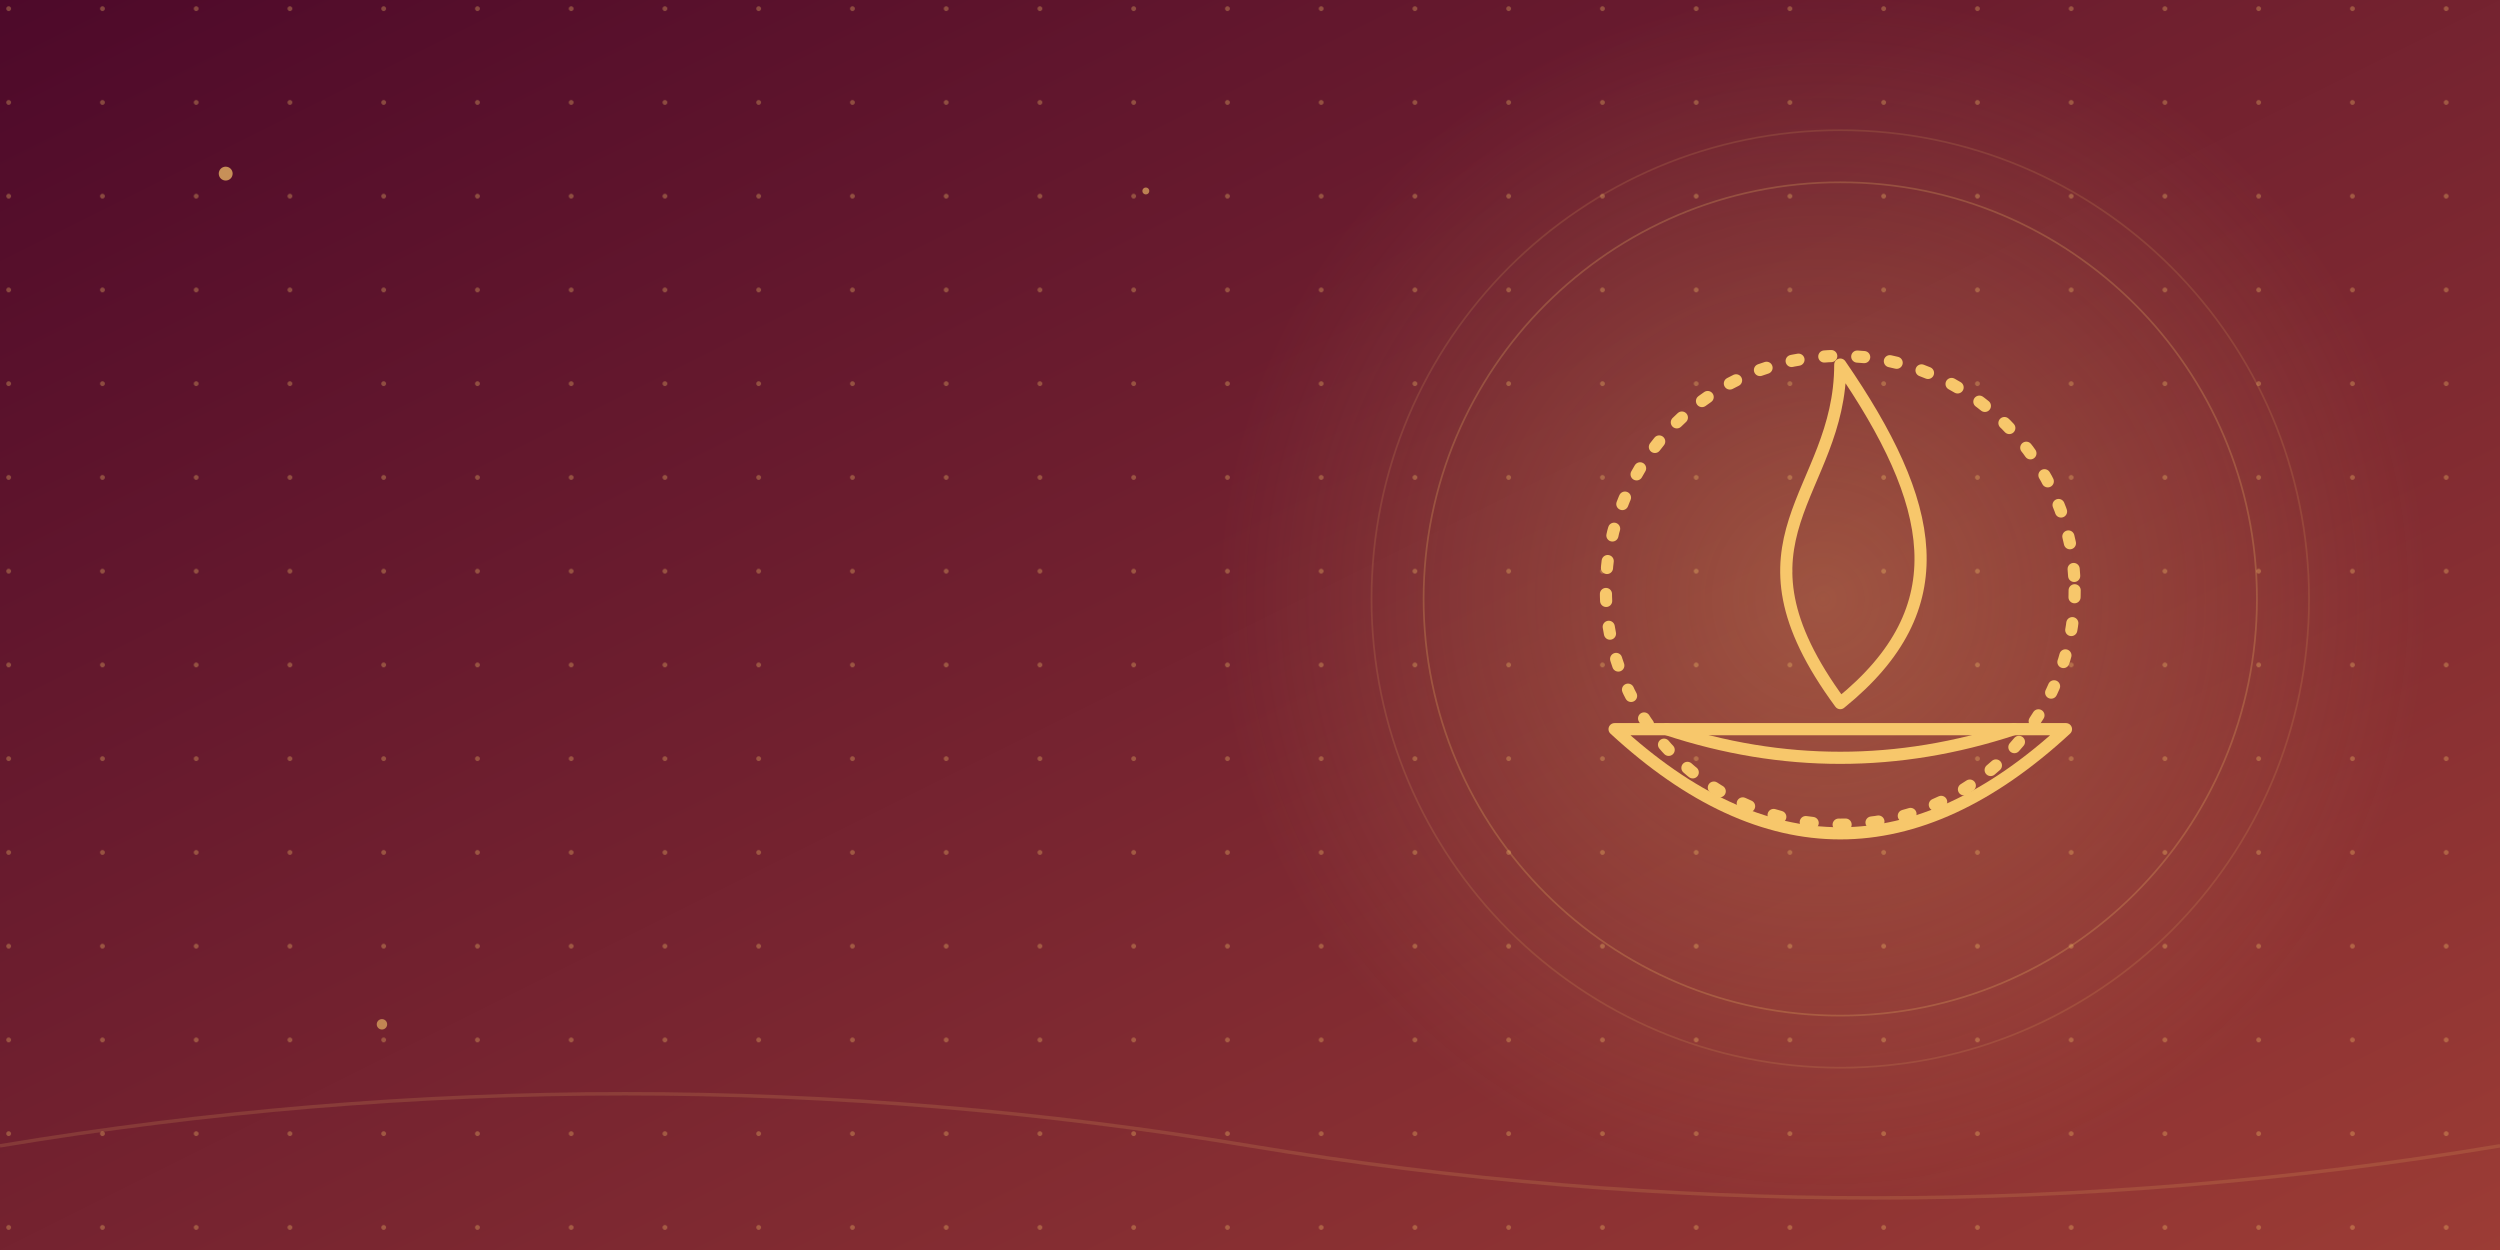
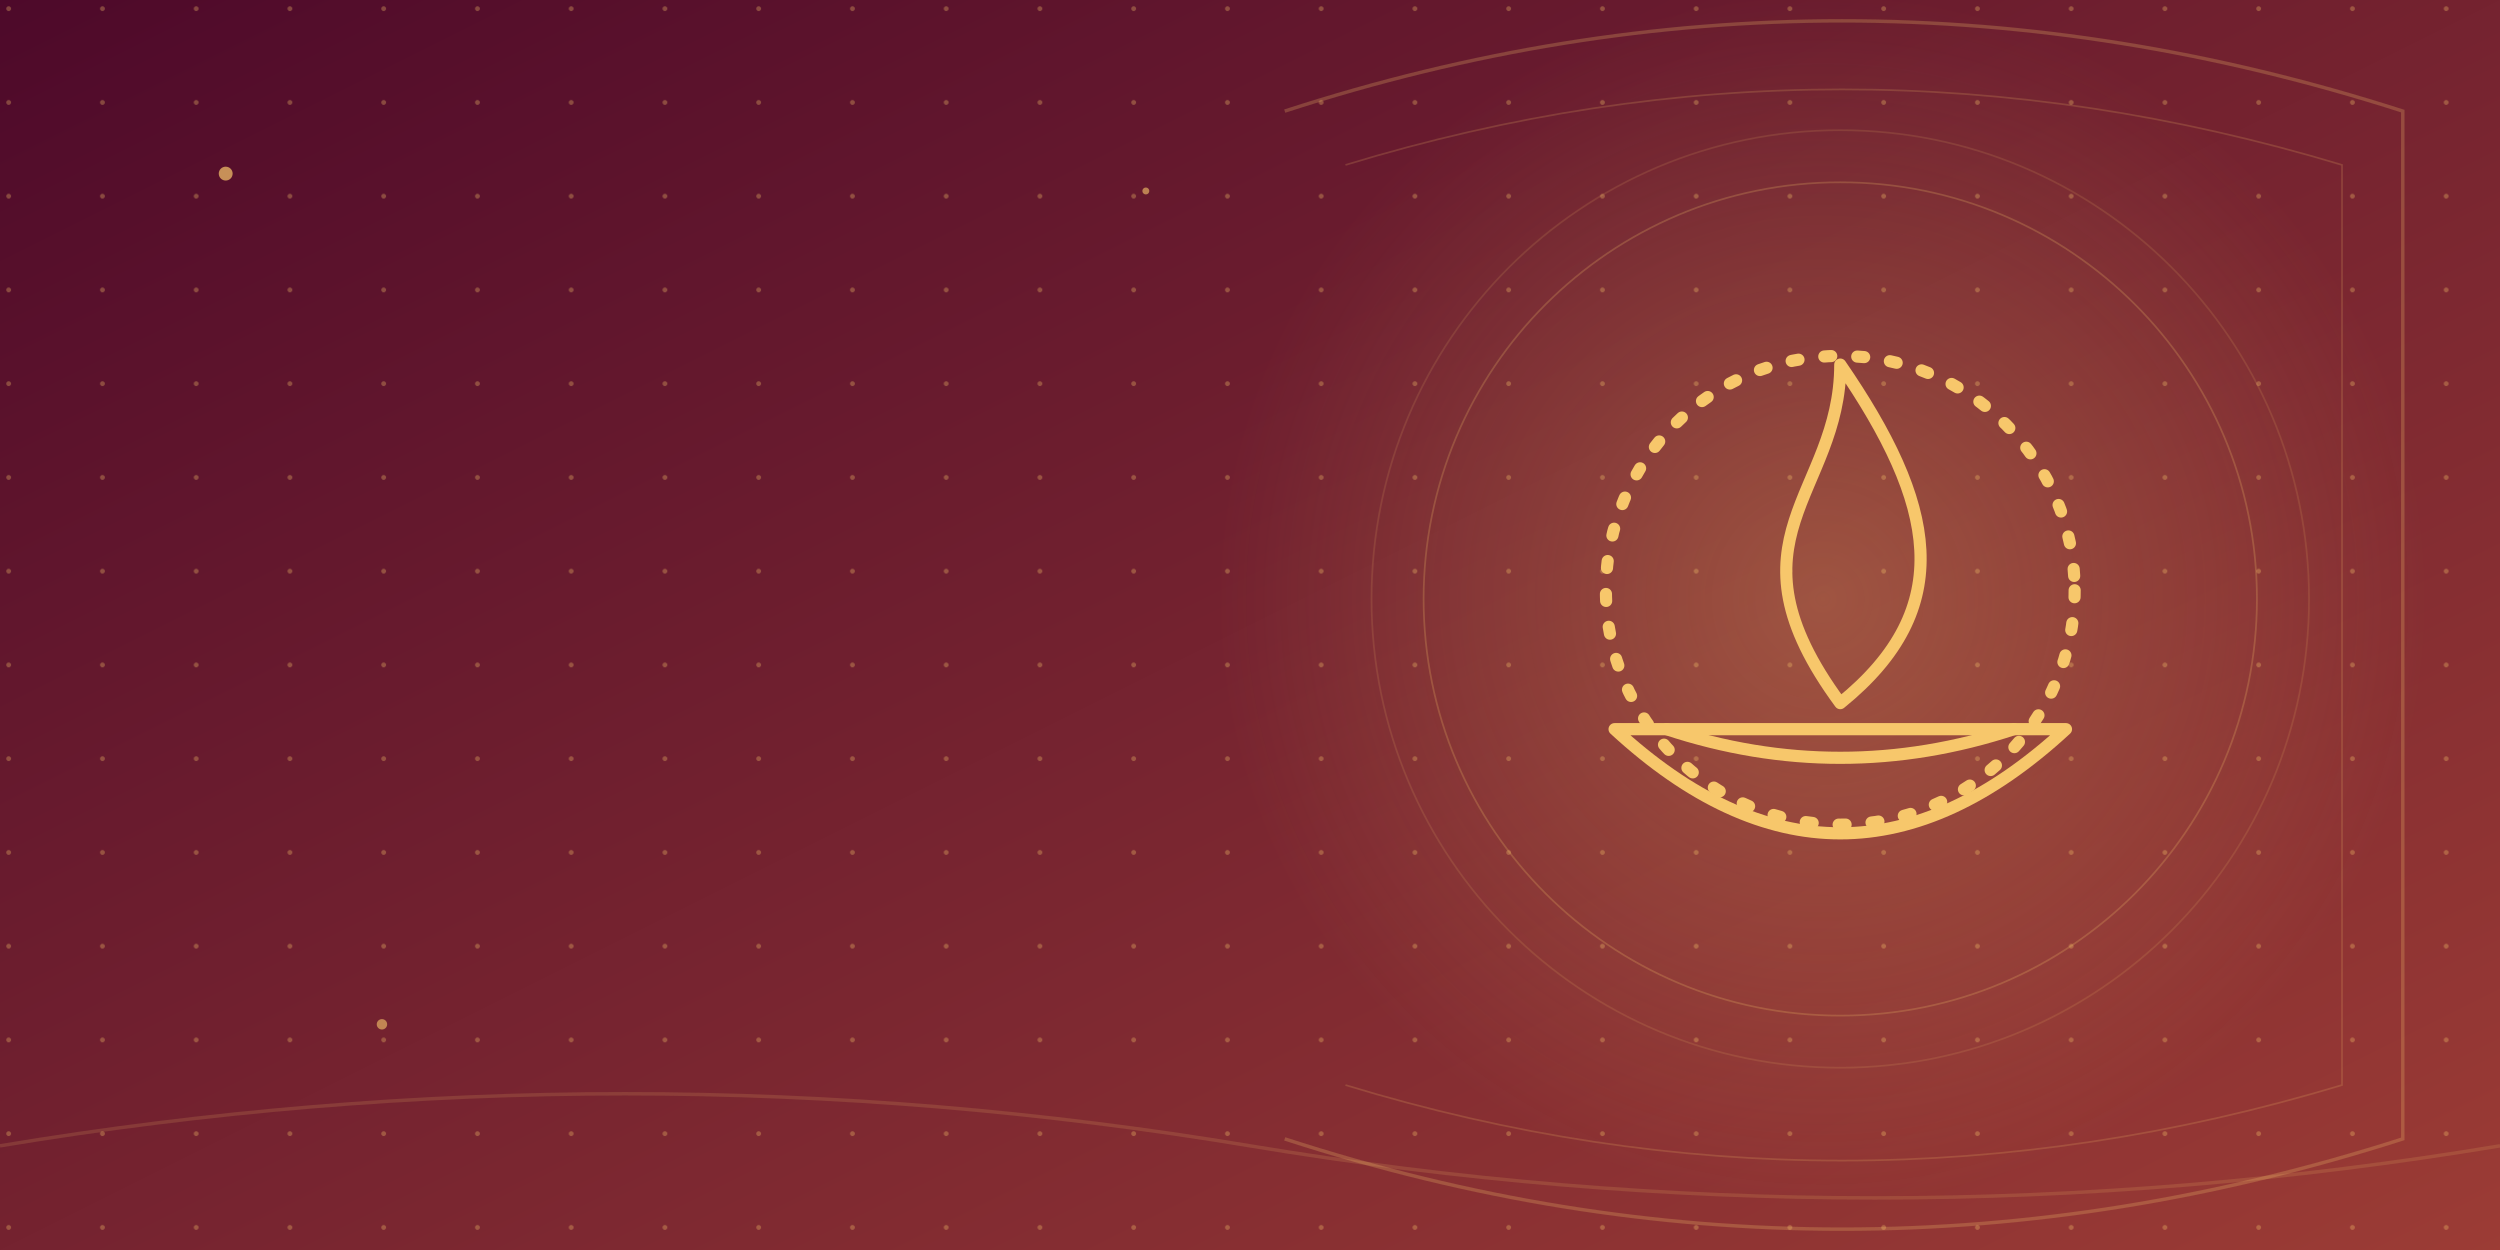
<svg xmlns="http://www.w3.org/2000/svg" viewBox="0 0 1440 720" role="img" aria-label="Diwali festival artwork">
  <defs>
    <linearGradient id="bg" x2="1" y2="1">
      <stop stop-color="#4d092a" />
      <stop offset="1" stop-color="#9c3c35" />
    </linearGradient>
    <radialGradient id="glow">
      <stop stop-color="#f7c76b" stop-opacity=".28" />
      <stop offset="1" stop-color="#f7c76b" stop-opacity="0" />
    </radialGradient>
    <pattern id="dots" width="54" height="54" patternUnits="userSpaceOnUse">
      <circle cx="5" cy="5" r="1.4" fill="#f7c76b" opacity=".32" />
    </pattern>
  </defs>
  <rect width="1440" height="720" fill="url(#bg)" />
  <rect width="1440" height="720" fill="url(#dots)" />
  <circle cx="1050" cy="345" r="350" fill="url(#glow)" />
  <circle cx="1060" cy="345" r="240" fill="none" stroke="#f7c76b" opacity=".22" />
  <circle cx="1060" cy="345" r="270" fill="none" stroke="#f7c76b" opacity=".13" />
+   <path d="M740 64 Q1060 -40 1384 64 V656 Q1060 760 740 656" fill="none" stroke="#f7c76b" stroke-width="2" opacity=".24" />
+   <path d="M775 95 Q1060 8 1349 95 V625 Q1060 712 775 625" fill="none" stroke="#f7c76b" opacity=".18" />
  <g transform="translate(1060 345)" fill="none" stroke="#f7c76b" stroke-width="7" stroke-linecap="round" stroke-linejoin="round">
    <path d="M-130 75 Q0 195 130 75Z" />
    <path d="M-100 75 Q0 108 100 75" />
    <path d="M0 60 C-70 -35 0 -60 0 -135 C55 -55 68 5 0 60Z" />
    <circle cx="0" cy="-5" r="135" stroke-dasharray="4 15" />
  </g>
  <path d="M0 660 Q360 600 720 660 T1440 660" fill="none" stroke="#f7c76b" opacity=".15" stroke-width="2" />
  <circle cx="130" cy="100" r="4" fill="#f7c76b" opacity=".7" />
  <circle cx="220" cy="590" r="3" fill="#f7c76b" opacity=".6" />
  <circle cx="660" cy="110" r="2" fill="#f7c76b" opacity=".6" />
</svg>
